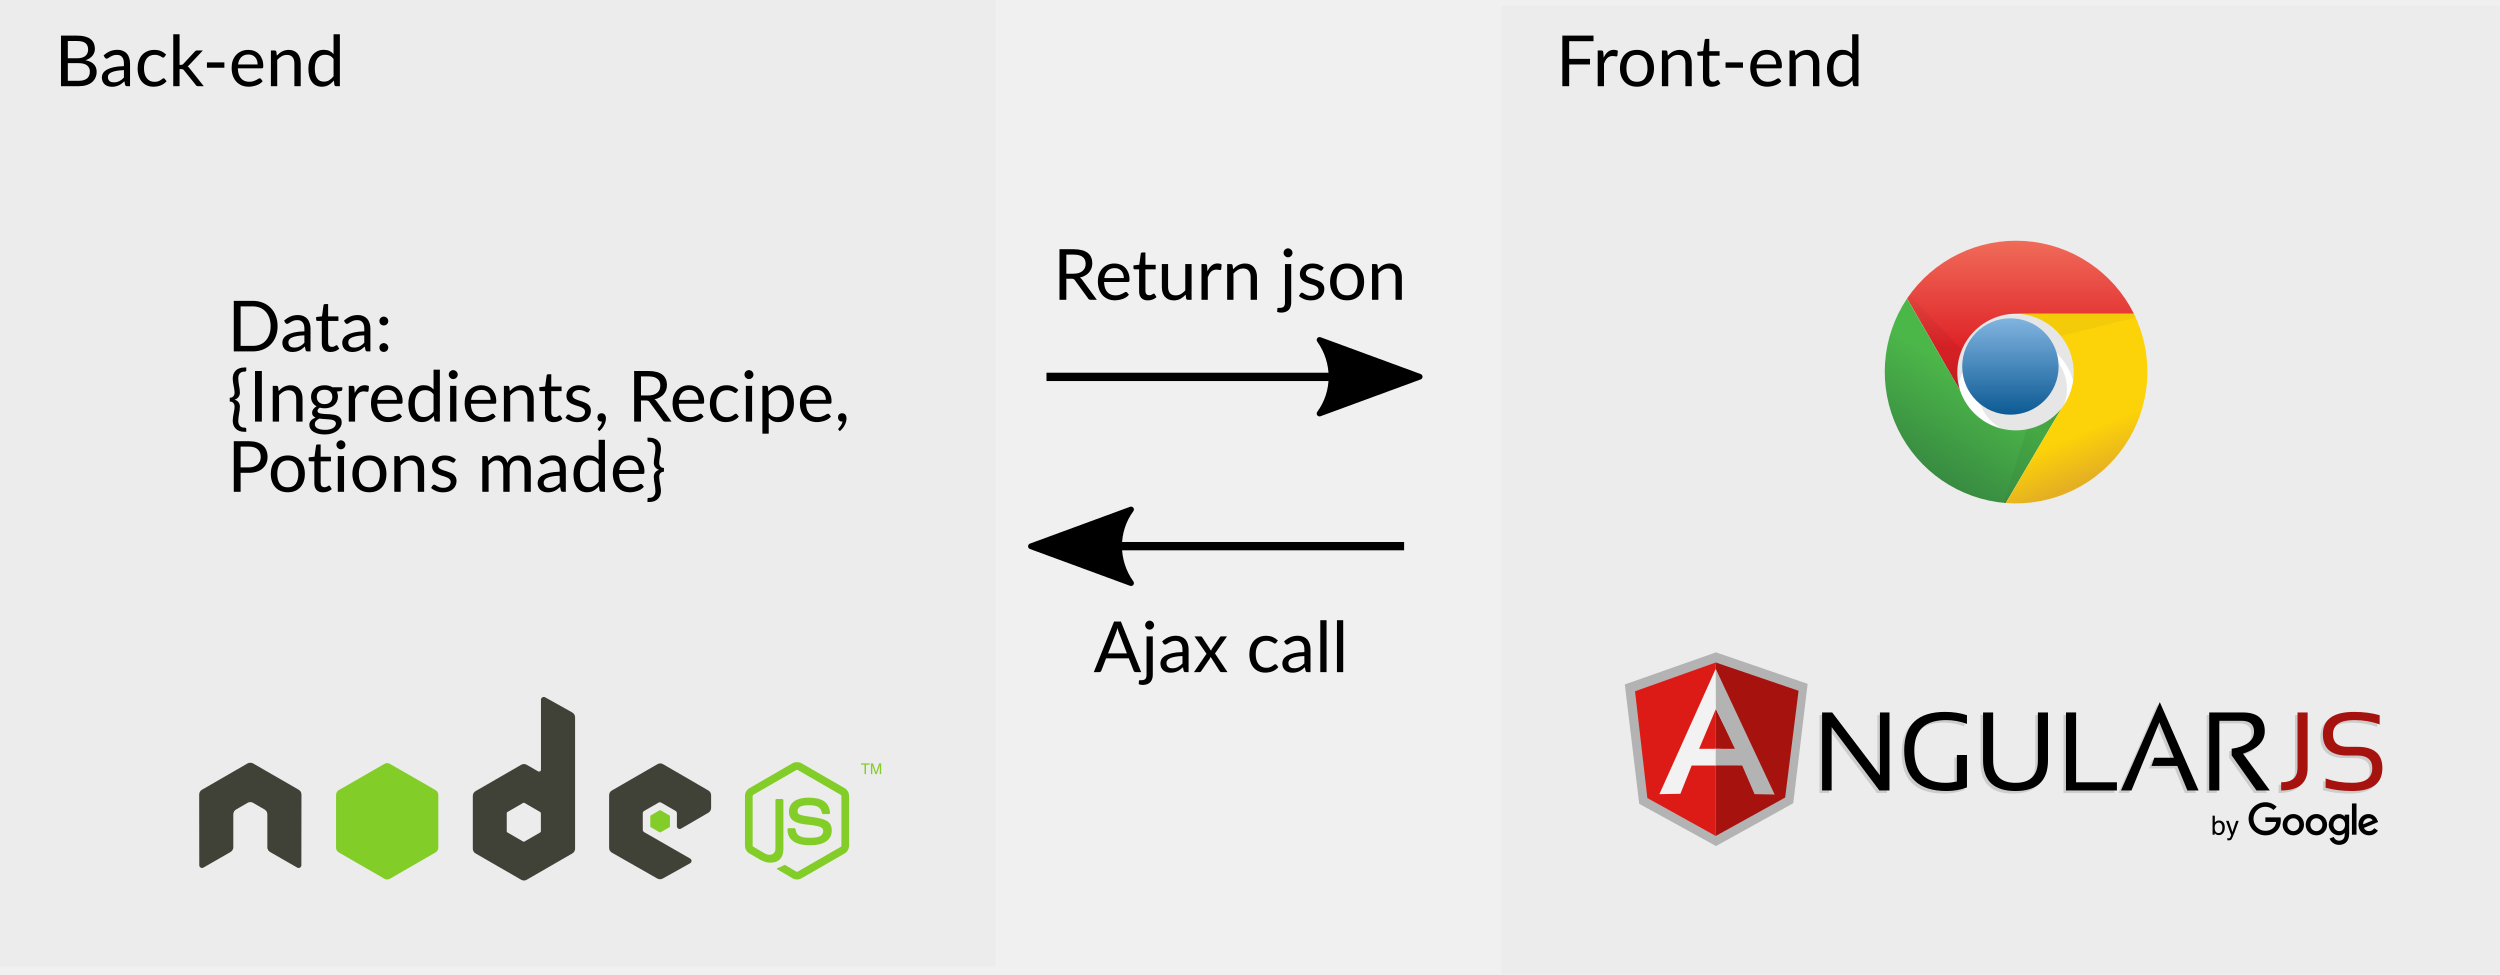
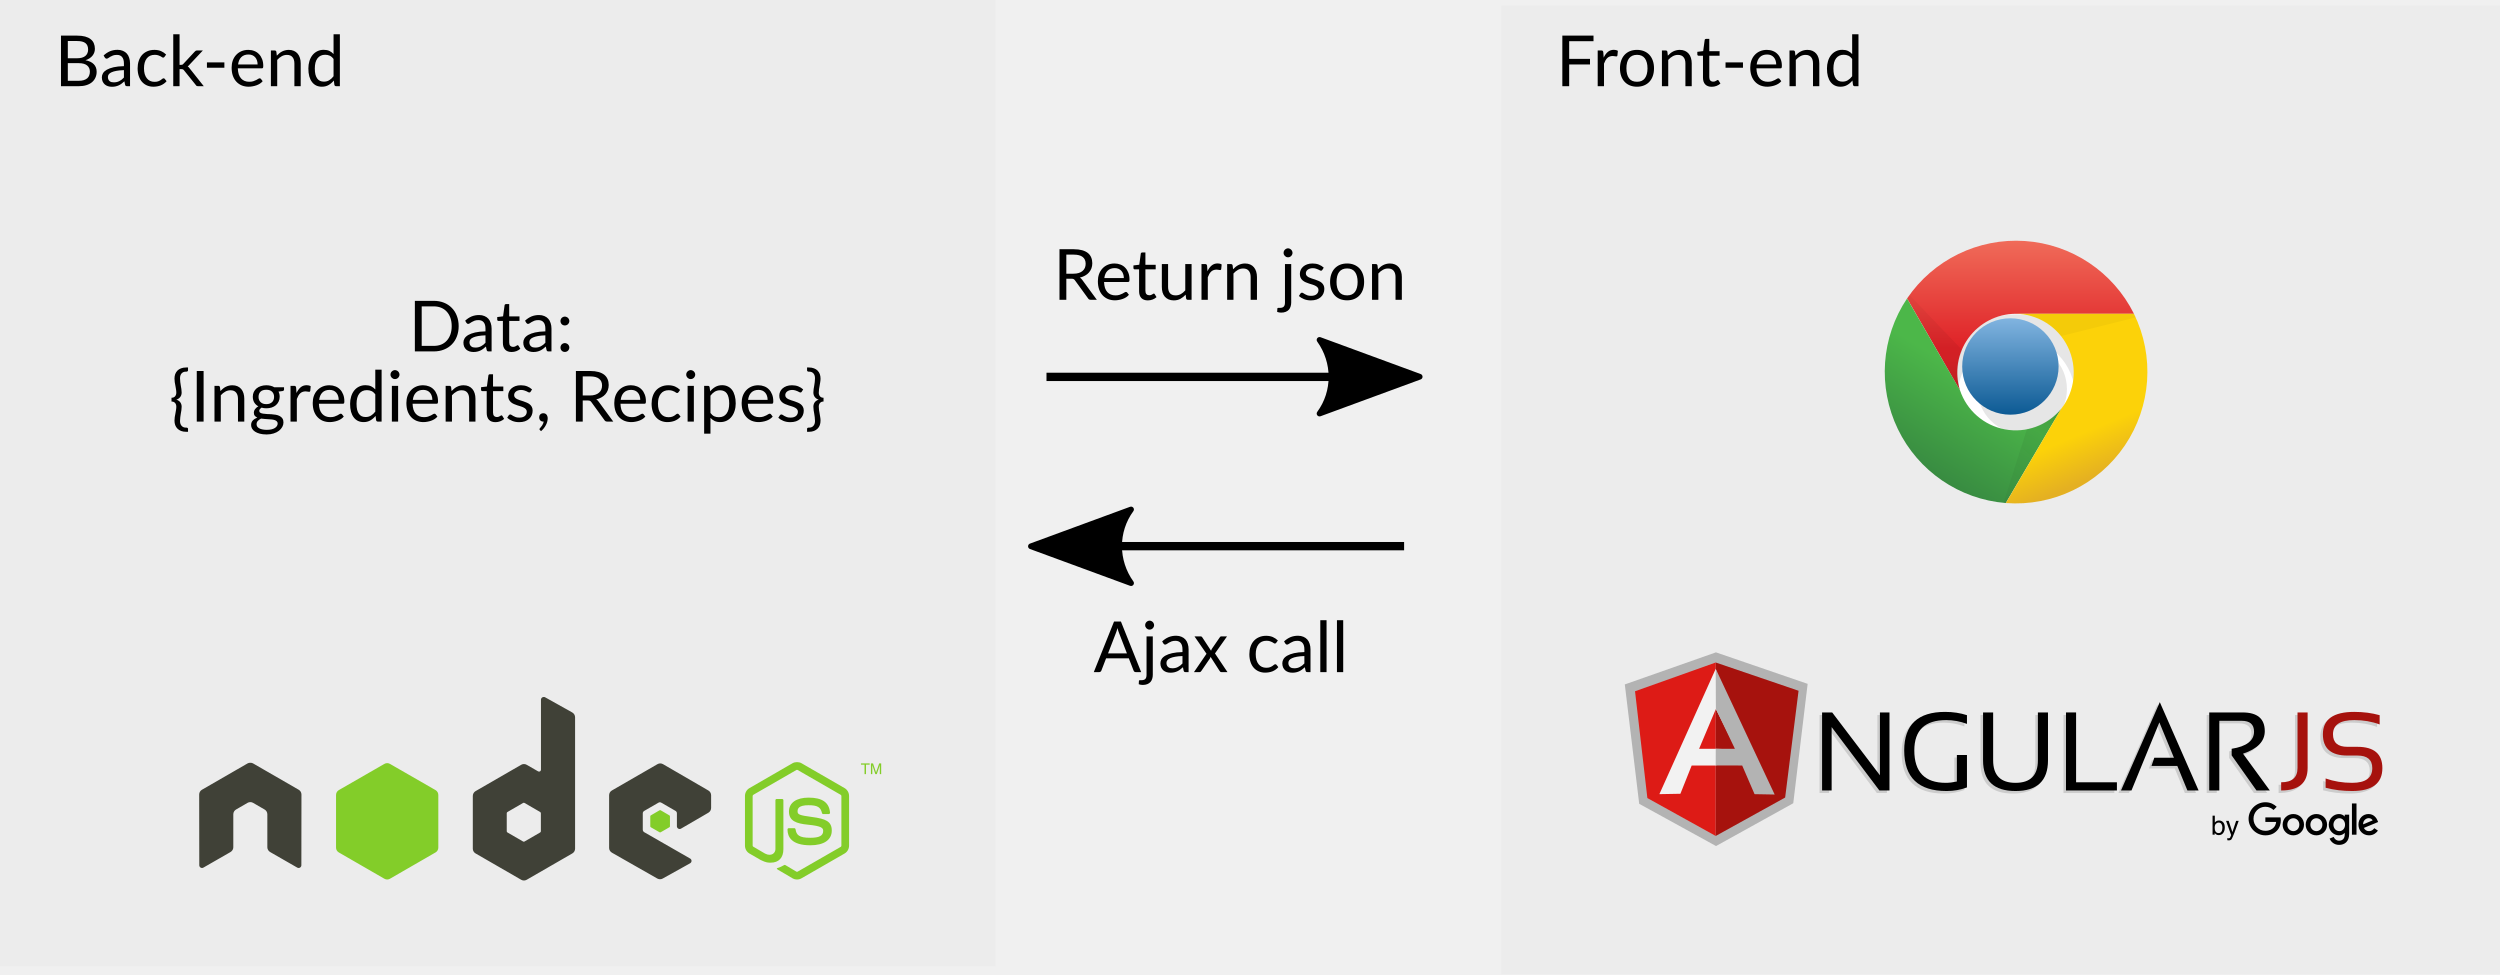
<svg xmlns="http://www.w3.org/2000/svg" width="600.18mm" height="233.868mm" viewBox="0 0 600.18 233.868" version="1.1" id="svg172">
  <defs id="defs166">
    <marker style="overflow:visible" id="marker5623" refX="0" refY="0" orient="auto">
      <path transform="matrix(-1.1,0,0,-1.1,-1.1,0)" d="M 8.719,4.034 -2.207,0.016 8.719,-4.002 c -1.745,2.372 -1.735,5.617 -6e-7,8.035 z" style="fill:#000000;fill-opacity:1;fill-rule:evenodd;stroke:#000000;stroke-width:0.625;stroke-linejoin:round;stroke-opacity:1" id="path5621" />
    </marker>
    <marker orient="auto" refY="0" refX="0" id="marker5533" style="overflow:visible">
      <path id="path5531" style="fill:#000000;fill-opacity:1;fill-rule:evenodd;stroke:#000000;stroke-width:0.625;stroke-linejoin:round;stroke-opacity:1" d="M 8.719,4.034 -2.207,0.016 8.719,-4.002 c -1.745,2.372 -1.735,5.617 -6e-7,8.035 z" transform="matrix(-1.1,0,0,-1.1,-1.1,0)" />
    </marker>
    <marker orient="auto" refY="0" refX="0" id="Arrow2Lend" style="overflow:visible">
      <path id="path5204" style="fill:#000000;fill-opacity:1;fill-rule:evenodd;stroke:#000000;stroke-width:0.625;stroke-linejoin:round;stroke-opacity:1" d="M 8.719,4.034 -2.207,0.016 8.719,-4.002 c -1.745,2.372 -1.735,5.617 -6e-7,8.035 z" transform="matrix(-1.1,0,0,-1.1,-1.1,0)" />
    </marker>
    <marker orient="auto" refY="0" refX="0" id="marker5473" style="overflow:visible">
      <path id="path5471" d="M 0,0 5,-5 -12.5,0 5,5 Z" style="fill:#000000;fill-opacity:1;fill-rule:evenodd;stroke:#000000;stroke-width:1pt;stroke-opacity:1" transform="matrix(-0.8,0,0,-0.8,-10,0)" />
    </marker>
    <marker orient="auto" refY="0" refX="0" id="Arrow1Lend" style="overflow:visible">
      <path id="path5186" d="M 0,0 5,-5 -12.5,0 5,5 Z" style="fill:#000000;fill-opacity:1;fill-rule:evenodd;stroke:#000000;stroke-width:1pt;stroke-opacity:1" transform="matrix(-0.8,0,0,-0.8,-10,0)" />
    </marker>
    <linearGradient gradientTransform="matrix(0.2822222,0,0,0.2822222,-42.09778,98.46338)" id="yellowShadow" gradientUnits="userSpaceOnUse" x1="139" y1="179" x2="147" y2="100">
      <stop offset="0%" stop-color="black" stop-opacity=".15" id="stop41" />
      <stop offset="30%" stop-color="black" stop-opacity=".06" id="stop43" />
      <stop offset="100%" stop-color="black" stop-opacity=".03" id="stop45" />
    </linearGradient>
    <linearGradient gradientTransform="matrix(0.2822222,0,0,0.2822222,-42.09778,98.46338)" id="greenShadow" gradientUnits="userSpaceOnUse" x1="164" y1="161" x2="109" y2="217">
      <stop offset="0%" stop-color="black" stop-opacity=".15" id="stop34" />
      <stop offset="30%" stop-color="black" stop-opacity=".06" id="stop36" />
      <stop offset="100%" stop-color="black" stop-opacity=".03" id="stop38" />
    </linearGradient>
    <linearGradient gradientTransform="matrix(0.2822222,0,0,0.2822222,-42.09778,98.46338)" id="redShadow" gradientUnits="userSpaceOnUse" x1="80" y1="140" x2="80" y2="60">
      <stop offset="0%" stop-color="black" stop-opacity=".15" id="stop27" />
      <stop offset="30%" stop-color="black" stop-opacity=".06" id="stop29" />
      <stop offset="100%" stop-color="black" stop-opacity=".03" id="stop31" />
    </linearGradient>
    <linearGradient gradientTransform="matrix(0.2822222,0,0,0.2822222,-42.09778,98.46338)" id="yellowFade" gradientUnits="userSpaceOnUse" x1="187" y1="220" x2="138" y2="102">
      <stop offset="0%" stop-color="#e4b022" id="stop22" />
      <stop offset="30%" stop-color="#fcd209" id="stop24" />
    </linearGradient>
    <linearGradient gradientTransform="matrix(0.2822222,0,0,0.2822222,-42.09778,98.46338)" id="greenFade" gradientUnits="userSpaceOnUse" x1="72" y1="225" x2="118" y2="149">
      <stop offset="0%" stop-color="#388b41" id="stop17" />
      <stop offset="100%" stop-color="#4cb749" id="stop19" />
    </linearGradient>
    <linearGradient gradientTransform="matrix(0.2822222,0,0,0.2822222,-42.09778,98.46338)" id="redFade" gradientUnits="userSpaceOnUse" x1="128" y1="16" x2="128" y2="107">
      <stop offset="0%" stop-color="#f06b59" id="stop12" />
      <stop offset="100%" stop-color="#df2227" id="stop14" />
    </linearGradient>
    <linearGradient gradientTransform="matrix(0.2822222,0,0,0.2822222,-42.09778,98.46338)" gradientUnits="userSpaceOnUse" id="blueFade" x1="81.903" y1="81.837" x2="81.903" y2="163.837">
      <stop offset="0%" stop-color="#81b4e0" id="stop7" />
      <stop offset="100%" stop-color="#0c5a94" id="stop9" />
    </linearGradient>
  </defs>
  <g id="layer1" transform="translate(427.8079,41.78685)">
    <rect y="-41.787" x="-427.808" height="232" width="239" id="rect4314" style="opacity:1;fill:#ececec;fill-opacity:1;stroke:none;stroke-width:0.886;stroke-linecap:round;stroke-linejoin:round;stroke-miterlimit:4;stroke-dasharray:none;stroke-dashoffset:0;stroke-opacity:1;paint-order:stroke fill markers" />
    <rect style="opacity:1;fill:#ececec;fill-opacity:1;stroke:none;stroke-width:1;stroke-linecap:round;stroke-linejoin:round;stroke-miterlimit:4;stroke-dasharray:none;stroke-dashoffset:0;stroke-opacity:1;paint-order:stroke fill markers" id="rect4228" width="239.726" height="232.57" x="-67.354" y="-40.488" />
    <g id="g3926" transform="translate(62.2437,-86.93452)">
      <circle style="fill:#ffffff;stroke-width:0.282" id="circle47" r="31.044" cy="134.588" cx="-5.973" />
      <path style="fill:#000000;fill-opacity:0.1;stroke-width:0.282" id="path49" d="m 13.782,140.232 a 19.756,19.756 0 0 0 -39.511,0 h 5.644 a 14.111,14.111 0 0 1 28.222,0" />
      <circle style="fill:#000000;fill-opacity:0.1;stroke-width:0.282" id="circle51" r="10.724" cy="138.539" cx="-4.562" />
      <circle style="fill:url(#blueFade);stroke-width:0.282" id="circle53" r="11.571" cy="133.131" cx="-7.412" />
      <path style="fill:url(#redFade);stroke-width:0.282" id="path55" d="m 22.249,120.477 a 31.609,31.609 0 0 0 -54.469,-3.669 l 12.7,22.013 a 14.111,14.111 0 0 1 13.264,-18.344" />
      <path style="fill:url(#greenFade);stroke-width:0.282" id="path57" d="M -32.22,116.808 A 31.609,31.609 0 0 0 -8.513,165.915 L 4.751,143.337 A 14.111,14.111 0 0 1 -19.52,138.821" />
      <path style="fill:url(#yellowFade);stroke-width:0.282" id="path59" d="M -8.513,165.915 A 31.609,31.609 0 0 0 22.249,120.477 H -6.256 a 14.111,14.111 0 0 1 11.007,22.86" />
      <path style="fill:url(#redShadow);stroke-width:0.282" id="path61" d="m -32.22,116.808 12.7,22.013 a 14.111,14.111 0 0 1 0.564,-9.596 l -12.7,-13.264" />
      <path style="fill:url(#greenShadow);stroke-width:0.282" id="path63" d="m -8.513,165.915 13.264,-22.578 a 14.111,14.111 0 0 1 -8.184,4.798 l -5.644,17.78" />
      <path style="fill:url(#yellowShadow);stroke-width:0.282" id="path65" d="M 22.249,120.477 H -6.256 a 14.111,14.111 0 0 1 11.007,5.362 l 18.062,-4.516" />
    </g>
    <g style="display:inline" transform="matrix(0.2770499,0,0,0.2770499,-379.9893,125.5415)" id="g4500-7">
      <g id="layer1-5" transform="translate(-115.9442,-501.4213)">
        <path style="fill:#404137;fill-opacity:1;fill-rule:evenodd;stroke:none" id="path22-9" d="m 414.48,501.422 c -0.409,0.005 -0.824,0.103 -1.189,0.317 -0.73,0.428 -1.189,1.215 -1.189,2.061 v 60.643 c 0,0.596 -0.277,1.128 -0.793,1.427 -0.517,0.3 -1.147,0.3 -1.665,0 l -9.909,-5.708 c -1.476,-0.851 -3.28,-0.851 -4.756,0 L 355.423,582.992 c -1.479,0.853 -2.378,2.494 -2.378,4.201 v 45.66 c 0,1.706 0.901,3.268 2.378,4.122 l 39.556,22.83 c 1.479,0.853 3.277,0.853 4.756,0 l 39.556,-22.83 c 1.478,-0.855 2.378,-2.416 2.378,-4.122 V 519.02 c 0,-1.732 -0.945,-3.357 -2.457,-4.201 l -23.544,-13.159 c -0.37,-0.206 -0.78,-0.242 -1.189,-0.238 z M 160.019,558.418 c -0.754,0.03 -1.463,0.162 -2.14,0.555 l -39.556,22.83 c -1.474,0.852 -2.378,2.404 -2.378,4.122 l 0.079,61.277 c 0,0.852 0.44,1.644 1.189,2.061 0.734,0.44 1.646,0.44 2.378,0 l 23.464,-13.476 c 1.486,-0.883 2.457,-2.419 2.457,-4.122 v -28.617 c 0,-1.707 0.898,-3.274 2.378,-4.122 l 9.988,-5.787 c 0.745,-0.431 1.546,-0.634 2.378,-0.634 0.815,0 1.653,0.203 2.378,0.634 l 9.988,5.787 c 1.48,0.849 2.378,2.415 2.378,4.122 v 28.617 c 0,1.703 0.981,3.249 2.457,4.122 l 23.464,13.476 c 0.737,0.44 1.647,0.44 2.378,0 0.728,-0.418 1.189,-1.209 1.189,-2.061 l 0.079,-61.277 c 0,-1.718 -0.894,-3.27 -2.378,-4.122 L 162.635,558.973 c -0.669,-0.393 -1.381,-0.524 -2.14,-0.555 h -0.476 z m 355.453,0.555 c -0.826,-10e-4 -1.636,0.208 -2.378,0.634 l -39.556,22.83 c -1.478,0.853 -2.378,2.415 -2.378,4.122 v 45.66 c 0,1.717 0.967,3.274 2.457,4.122 l 39.239,22.355 c 1.449,0.827 3.218,0.889 4.677,0.079 l 23.781,-13.238 c 0.755,-0.419 1.265,-1.2 1.268,-2.061 0.005,-0.861 -0.444,-1.633 -1.189,-2.061 l -39.794,-22.83 c -0.745,-0.425 -1.268,-1.286 -1.268,-2.14 v -14.269 c 0,-0.853 0.53,-1.635 1.268,-2.061 l 12.366,-7.135 c 0.736,-0.426 1.639,-0.426 2.378,0 l 12.366,7.135 c 0.739,0.426 1.189,1.208 1.189,2.061 v 11.257 c 0,0.854 0.45,1.635 1.189,2.061 0.742,0.427 1.639,0.429 2.378,0 l 23.702,-13.793 c 1.471,-0.855 2.378,-2.421 2.378,-4.122 v -11.019 c 0,-1.702 -0.904,-3.268 -2.378,-4.122 l -39.319,-22.83 c -0.74,-0.429 -1.552,-0.633 -2.378,-0.634 z m -118.273,34.087 c 0.206,0 0.449,0.051 0.634,0.157 l 13.555,7.848 c 0.368,0.213 0.634,0.606 0.634,1.03 v 15.696 c 0,0.426 -0.264,0.819 -0.634,1.031 l -13.555,7.848 c -0.369,0.211 -0.82,0.211 -1.189,0 l -13.555,-7.848 c -0.369,-0.213 -0.634,-0.605 -0.634,-1.031 v -15.696 c 0,-0.425 0.266,-0.816 0.634,-1.03 l 13.555,-7.847 c 0.185,-0.107 0.349,-0.157 0.555,-0.157 z" />
        <path style="fill:#83cd29;fill-opacity:1;fill-rule:evenodd;stroke:none" id="path28-2" d="m 633.983,557.863 c -1.371,0 -2.705,0.284 -3.884,0.951 l -37.337,21.562 c -2.416,1.391 -3.884,4.021 -3.884,6.817 v 43.045 c 0,2.795 1.468,5.422 3.884,6.817 l 9.75,5.628 c 4.737,2.335 6.484,2.299 8.641,2.299 7.014,0 11.019,-4.256 11.019,-11.653 v -42.489 c 0,-0.601 -0.52,-1.031 -1.11,-1.031 h -4.677 c -0.599,0 -1.11,0.43 -1.11,1.031 v 42.489 c 0,3.279 -3.415,6.576 -8.958,3.805 l -10.147,-5.945 c -0.358,-0.195 -0.634,-0.54 -0.634,-0.951 v -43.045 c 0,-0.409 0.273,-0.824 0.634,-1.03 l 37.258,-21.483 c 0.349,-0.2 0.764,-0.2 1.11,0 l 37.258,21.483 c 0.355,0.213 0.634,0.609 0.634,1.03 v 43.045 c 0,0.411 -0.206,0.832 -0.555,1.03 l -37.337,21.483 c -0.32,0.19 -0.761,0.19 -1.11,0 l -9.592,-5.708 c -0.285,-0.167 -0.675,-0.155 -0.951,0 -2.648,1.501 -3.145,1.675 -5.628,2.537 -0.612,0.213 -1.541,0.545 0.317,1.585 l 12.525,7.372 c 1.192,0.69 2.521,1.03 3.884,1.03 1.382,0 2.692,-0.34 3.884,-1.03 l 37.337,-21.483 c 2.416,-1.405 3.884,-4.022 3.884,-6.817 v -43.045 c 0,-2.797 -1.468,-5.42 -3.884,-6.817 l -37.337,-21.562 c -1.17,-0.668 -2.513,-0.951 -3.884,-0.951 z M 278.847,558.735 c -0.824,0 -1.64,0.208 -2.378,0.634 l -39.556,22.751 c -1.479,0.852 -2.378,2.496 -2.378,4.201 v 45.66 c 0,1.707 0.9,3.268 2.378,4.122 l 39.556,22.83 c 1.479,0.854 3.277,0.854 4.756,0 l 39.556,-22.83 c 1.476,-0.854 2.378,-2.415 2.378,-4.122 v -45.66 c 0,-1.708 -0.899,-3.349 -2.378,-4.201 l -39.556,-22.751 c -0.738,-0.426 -1.554,-0.634 -2.378,-0.634 z m 410.547,0.238 v 1.11 h 3.092 v 8.165 h 1.268 v -8.165 h 3.171 v -1.11 z m 8.641,0 v 9.275 h 1.189 v -5.47 c 0,-0.223 0.01,-0.568 0,-1.03 -0.015,-0.471 0,-0.881 0,-1.11 v -0.238 l 2.616,7.848 h 1.268 l 2.695,-7.848 c 0,0.499 -0.067,0.981 -0.079,1.427 -0.005,0.434 0,0.759 0,0.951 v 5.47 h 1.189 v -9.275 h -1.744 l -2.695,7.848 -2.616,-7.848 h -1.823 z m -54.063,29.648 c -10.632,0 -16.964,4.525 -16.964,12.049 0,8.163 6.285,10.405 16.488,11.415 12.208,1.195 13.159,2.987 13.159,5.39 0,4.168 -3.323,5.945 -11.177,5.945 -9.868,0 -12.037,-2.463 -12.763,-7.372 -0.086,-0.526 -0.491,-0.951 -1.031,-0.951 h -4.836 c -0.596,0 -1.11,0.513 -1.11,1.11 0,6.283 3.418,13.714 19.739,13.714 11.815,0 18.629,-4.638 18.629,-12.763 0,-8.055 -5.505,-10.217 -16.964,-11.732 -11.58,-1.532 -12.683,-2.282 -12.683,-4.994 0,-2.239 0.935,-5.232 9.513,-5.232 7.661,0 10.492,1.652 11.653,6.818 0.101,0.486 0.53,0.872 1.031,0.872 h 4.836 c 0.298,0 0.587,-0.183 0.793,-0.396 0.203,-0.228 0.346,-0.486 0.317,-0.792 -0.748,-8.896 -6.681,-13.08 -18.629,-13.08 z m -128.578,10.86 c -0.158,0 -0.333,0 -0.476,0.079 l -7.61,4.439 c -0.285,0.162 -0.476,0.464 -0.476,0.793 v 8.72 c 0,0.328 0.19,0.629 0.476,0.793 l 7.61,4.36 c 0.285,0.165 0.59,0.165 0.872,0 l 7.61,-4.36 c 0.282,-0.162 0.476,-0.464 0.476,-0.793 v -8.72 c 0,-0.328 -0.193,-0.629 -0.476,-0.793 l -7.61,-4.439 c -0.141,-0.084 -0.238,-0.079 -0.396,-0.079 z" />
      </g>
    </g>
    <g id="g4226" transform="translate(-42.80843,45.1815)">
      <g id="g4355">
        <g transform="matrix(0.2645833,0,0,0.2645833,4.923538,69.41109)" id="g12">
          <polygon points="185.914,70.98 185.914,128.516 177.248,128.516 177.248,57.715 186.407,57.715 229.733,114.75 229.733,57.715 238.394,57.715 238.394,128.516 229.236,128.516 " id="polygon14" style="fill:#cccccc" />
          <path d="m 308.698,125.743 c -5.708,2.182 -11.867,3.269 -18.468,3.269 -25.643,0 -38.47,-12.294 -38.47,-36.886 0,-23.271 12.378,-34.908 37.13,-34.908 7.102,0 13.705,0.993 19.807,2.976 v 7.921 c -6.103,-2.311 -12.378,-3.468 -18.817,-3.468 -19.306,0 -28.957,9.163 -28.957,27.479 0,19.638 9.5,29.462 28.518,29.462 3.033,0 6.399,-0.398 10.099,-1.193 v -24.06 h 9.158 z" id="path16" style="fill:#cccccc" />
          <path d="M 323.305,101.186 V 57.718 h 9.153 v 43.467 c 0,13.599 6.769,20.406 20.304,20.406 13.531,0 20.3,-6.808 20.3,-20.406 V 57.718 h 9.158 v 43.467 c 0,18.557 -9.819,27.83 -29.458,27.83 -19.638,0.001 -29.457,-9.273 -29.457,-27.829 z" id="path18" style="fill:#cccccc" />
          <polygon points="407.717,57.715 407.717,121.092 444.758,121.092 444.758,128.516 398.563,128.516 398.563,57.715 " id="polygon20" style="fill:#cccccc" />
          <polygon points="496.495,98.816 483.275,66.728 457.973,128.518 448.469,128.518 483.669,48.376 518.87,128.518 508.723,128.518 499.56,106.234 476.148,106.234 478.671,98.816 " id="polygon22" style="fill:#cccccc" />
          <path d="M 528.526,128.516 V 57.715 h 30.203 c 13.469,0 20.201,5.663 20.201,16.981 0,9.212 -6.581,16.029 -19.754,20.447 l 24.309,33.373 H 571.404 L 548.88,96.682 v -5.986 c 13.53,-2.151 20.295,-7.349 20.295,-15.598 0,-6.533 -3.762,-9.806 -11.283,-9.806 h -20.206 v 63.227 h -9.159 z" id="path24" style="fill:#cccccc" />
          <path d="m 617.798,57.715 v 50.404 c 0,13.598 -8.005,20.396 -24.017,20.396 v -7.425 c 9.904,0 14.857,-4.329 14.857,-12.972 V 57.715 Z" id="path26" style="fill:#cccccc" />
          <path d="m 634.137,126.04 v -8.418 c 7.429,2.64 15.447,3.965 24.063,3.965 12.18,0 18.272,-4.457 18.272,-13.376 0,-7.58 -4.493,-11.385 -13.47,-11.385 h -9.113 c -14.817,0 -22.233,-6.432 -22.233,-19.306 0,-13.531 9.495,-20.304 28.479,-20.304 8.249,0 15.922,0.998 23.021,2.976 v 8.417 c -7.101,-2.643 -14.772,-3.964 -23.021,-3.964 -12.875,0 -19.311,4.293 -19.311,12.875 0,7.588 4.354,11.385 13.065,11.385 h 9.113 c 15.08,0 22.628,6.441 22.628,19.306 0,13.868 -9.142,20.801 -27.432,20.801 -8.614,0 -16.632,-0.994 -24.061,-2.972 z" id="path28" style="fill:#cccccc" />
          <polygon points="188.227,68.667 188.227,126.203 179.565,126.203 179.565,55.402 188.723,55.402 232.045,112.438 232.045,55.402 240.711,55.402 240.711,126.203 231.552,126.203 " id="polygon30" />
          <path d="m 311.015,123.43 c -5.708,2.182 -11.864,3.268 -18.467,3.268 -25.645,0 -38.47,-12.293 -38.47,-36.885 0,-23.271 12.378,-34.909 37.135,-34.909 7.096,0 13.7,0.994 19.802,2.976 v 7.92 c -6.103,-2.311 -12.378,-3.468 -18.813,-3.468 -19.307,0 -28.96,9.163 -28.96,27.479 0,19.639 9.504,29.463 28.517,29.463 3.034,0 6.404,-0.396 10.103,-1.193 V 94.02 h 9.154 z" id="path32" />
          <path d="M 325.621,98.871 V 55.398 h 9.153 V 98.87 c 0,13.598 6.769,20.401 20.305,20.401 13.53,0 20.299,-6.804 20.299,-20.401 V 55.398 h 9.158 V 98.87 c 0,18.556 -9.819,27.825 -29.457,27.825 -19.639,0 -29.458,-9.267 -29.458,-27.824 z" id="path34" />
          <polygon points="410.034,55.398 410.034,118.775 447.071,118.775 447.071,126.199 400.88,126.199 400.88,55.398 " id="polygon36" />
          <polygon points="498.808,96.496 485.592,64.408 460.29,126.202 450.785,126.202 485.987,46.056 521.188,126.202 511.035,126.202 501.877,103.92 478.46,103.92 480.989,96.496 " id="polygon38" />
          <path d="M 530.843,126.203 V 55.402 h 30.202 c 13.47,0 20.196,5.659 20.196,16.982 0,9.207 -6.577,16.028 -19.749,20.445 l 24.31,33.374 H 573.716 L 551.195,94.368 v -5.992 c 13.531,-2.151 20.299,-7.344 20.299,-15.598 0,-6.533 -3.766,-9.801 -11.292,-9.801 h -20.2 v 63.226 c 0,0 -9.159,0 -9.159,0 z" id="path40" />
          <path d="m 620.115,55.398 v 50.405 c 0,13.602 -8.005,20.396 -24.016,20.396 v -7.424 c 9.903,0 14.856,-4.33 14.856,-12.973 V 55.398 Z" id="path42" style="fill:#a6120d" />
          <path d="m 636.45,123.723 v -8.416 c 7.43,2.639 15.447,3.965 24.064,3.965 12.179,0 18.271,-4.459 18.271,-13.373 0,-7.584 -4.492,-11.385 -13.47,-11.385 h -9.113 c -14.817,0 -22.232,-6.436 -22.232,-19.311 0,-13.531 9.491,-20.303 28.478,-20.303 8.249,0 15.923,0.998 23.022,2.976 v 8.418 c -7.102,-2.644 -14.773,-3.965 -23.022,-3.965 -12.875,0 -19.311,4.293 -19.311,12.875 0,7.588 4.351,11.385 13.065,11.385 h 9.113 c 15.079,0 22.628,6.438 22.628,19.31 0,13.865 -9.141,20.797 -27.431,20.797 -8.614,-0.001 -16.633,-0.995 -24.062,-2.973 z" id="path44" style="fill:#a6120d" />
          <path d="m 551.851,163.994 -3.363,-10.225 h -2.391 l 4.641,12.92 c -0.108,0.281 -0.285,0.709 -0.525,1.287 -0.242,0.578 -0.384,0.896 -0.421,0.959 -0.125,0.188 -0.279,0.346 -0.464,0.475 -0.184,0.129 -0.47,0.193 -0.858,0.193 -0.125,0 -0.271,-0.013 -0.435,-0.035 -0.163,-0.023 -0.429,-0.086 -0.795,-0.188 v 1.923 c 0.234,0.063 0.433,0.104 0.591,0.129 0.16,0.022 0.39,0.034 0.687,0.034 1.218,0 2.076,-0.351 2.575,-1.054 0.5,-0.703 1.357,-2.654 2.576,-5.855 0.516,-1.359 1.155,-3.119 1.922,-5.275 1.022,-2.869 1.684,-4.706 1.979,-5.512 h -2.332 z m -12.487,0.861 c -1.521,0 -2.56,-0.69 -3.116,-2.074 -0.298,-0.733 -0.445,-1.69 -0.445,-2.87 0,-1.632 0.361,-2.804 1.088,-3.517 0.725,-0.709 1.569,-1.065 2.533,-1.065 1.104,0 1.941,0.435 2.511,1.301 0.569,0.867 0.853,1.961 0.853,3.281 0,1.485 -0.283,2.68 -0.853,3.586 -0.57,0.905 -1.427,1.358 -2.571,1.358 z m -5.497,1.465 h 1.945 v -1.604 c 0.446,0.603 0.866,1.04 1.259,1.313 0.658,0.461 1.466,0.691 2.423,0.691 1.71,0 3.047,-0.656 4.013,-1.97 0.965,-1.313 1.446,-2.96 1.446,-4.944 0,-2.094 -0.487,-3.678 -1.465,-4.752 -0.977,-1.074 -2.249,-1.611 -3.816,-1.611 -0.754,0 -1.451,0.158 -2.096,0.475 -0.643,0.316 -1.194,0.775 -1.658,1.377 v -6.246 h -2.051 z" id="path46" />
        </g>
        <g transform="matrix(0.2645833,0,0,0.2645833,4.923538,69.41109)" id="g48">
          <polygon points="83.243,0.875 0.554,29.975 13.621,138.311 83.331,176.625 153.4,137.792 166.462,29.46 " id="polygon50" style="fill:#b3b3b3" />
          <polygon points="83.05,167.471 146.041,132.609 158.214,35.721 83.05,10.089 " id="polygon52" style="fill:#a6120d" />
          <polygon points="83.049,167.471 83.049,10.086 9.833,36.183 21.03,133.072 " id="polygon54" style="fill:#dd1b16" />
          <path d="m 103.74,93.871 -20.69,9.675 H 61.243 L 50.992,129.186 31.925,129.539 83.05,15.804 Z M 101.74,89 83.187,52.271 67.969,88.368 h 15.08 z" id="path56" style="fill:#f2f2f2" />
          <polygon points="100.454,88.396 83.088,88.396 83.049,103.523 107.062,103.546 118.285,129.543 136.529,129.881 83.049,15.804 83.186,52.271 " id="polygon58" style="fill:#b3b3b3" />
        </g>
        <g transform="matrix(0.2645833,0,0,0.2645833,4.923538,69.41109)" id="g34">
          <path d="m 616.841,157.245 c 0,5.566 -4.355,9.668 -9.699,9.668 -5.344,0 -9.699,-4.102 -9.699,-9.668 0,-5.606 4.355,-9.668 9.699,-9.668 5.344,0 9.699,4.063 9.699,9.668 z m -4.246,0 c 0,-3.478 -2.524,-5.858 -5.453,-5.858 -2.929,0 -5.453,2.38 -5.453,5.858 0,3.444 2.524,5.859 5.453,5.859 2.929,0 5.453,-2.419 5.453,-5.859 z" id="path36" />
          <path d="m 637.765,157.245 c 0,5.566 -4.355,9.668 -9.699,9.668 -5.344,0 -9.699,-4.102 -9.699,-9.668 0,-5.601 4.355,-9.668 9.699,-9.668 5.344,0 9.699,4.063 9.699,9.668 z m -4.246,0 c 0,-3.478 -2.524,-5.858 -5.453,-5.858 -2.929,0 -5.453,2.38 -5.453,5.858 0,3.444 2.524,5.859 5.453,5.859 2.929,0 5.453,-2.419 5.453,-5.859 z" id="path38" />
          <path d="m 657.816,148.16 v 17.358 c 0,7.14 -4.211,10.056 -9.189,10.056 -4.686,0 -7.506,-3.134 -8.57,-5.697 l 3.696,-1.539 c 0.658,1.574 2.271,3.431 4.869,3.431 3.186,0 5.161,-1.966 5.161,-5.667 v -1.391 h -0.148 c -0.95,1.173 -2.781,2.197 -5.091,2.197 -4.834,0 -9.263,-4.211 -9.263,-9.629 0,-5.457 4.429,-9.703 9.263,-9.703 2.306,0 4.137,1.024 5.091,2.162 h 0.148 v -1.574 h 4.032 z m -3.731,9.119 c 0,-3.404 -2.271,-5.893 -5.161,-5.893 -2.929,0 -5.383,2.489 -5.383,5.893 0,3.37 2.454,5.824 5.383,5.824 2.89,0 5.161,-2.454 5.161,-5.824 z" id="path41" />
          <path d="M 664.464,137.987 V 166.32 h -4.141 v -28.333 z" id="path43" />
          <path d="m 680.601,160.427 3.295,2.197 c -1.064,1.574 -3.627,4.285 -8.055,4.285 -5.492,0 -9.594,-4.246 -9.594,-9.668 0,-5.75 4.137,-9.668 9.119,-9.668 5.017,0 7.471,3.993 8.273,6.151 l 0.44,1.098 -12.924,5.353 c 0.989,1.94 2.528,2.929 4.686,2.929 2.162,0 3.662,-1.064 4.76,-2.676 z m -10.143,-3.478 8.64,-3.587 c -0.475,-1.207 -1.905,-2.049 -3.587,-2.049 -2.158,0 -5.161,1.905 -5.052,5.636 z" id="path45" />
          <path d="m 581.769,154.729 v -4.102 h 13.822 c 0.135,0.715 0.205,1.561 0.205,2.476 0,3.077 -0.841,6.883 -3.553,9.594 -2.637,2.746 -6.007,4.211 -10.47,4.211 -8.273,0 -15.23,-6.739 -15.23,-15.012 0,-8.273 6.957,-15.012 15.23,-15.012 4.577,0 7.837,1.796 10.287,4.137 l -2.894,2.894 c -1.757,-1.648 -4.137,-2.929 -7.397,-2.929 -6.042,0 -10.767,4.869 -10.767,10.911 0,6.042 4.725,10.911 10.767,10.911 3.919,0 6.151,-1.574 7.58,-3.003 1.159,-1.159 1.922,-2.816 2.223,-5.078 l -9.803,0.004 z" id="path47" />
        </g>
      </g>
    </g>
    <text xml:space="preserve" style="font-style:normal;font-variant:normal;font-weight:normal;font-stretch:normal;font-size:5.953px;line-height:6.615px;font-family:'Noto Color Emoji';-inkscape-font-specification:'Noto Color Emoji';text-align:start;letter-spacing:0px;word-spacing:0px;writing-mode:lr-tb;text-anchor:start;fill:#000000;fill-opacity:1;stroke:none;stroke-width:0.265px;stroke-linecap:butt;stroke-linejoin:miter;stroke-opacity:1" x="-414.714" y="-21.094" id="text4322">
      <tspan id="tspan4320" x="-414.714" y="-21.094" style="font-style:normal;font-variant:normal;font-weight:normal;font-stretch:normal;font-size:16.933px;font-family:Lato;-inkscape-font-specification:Lato;stroke-width:0.265px">Back-end</tspan>
    </text>
    <path style="fill:none;fill-rule:evenodd;stroke:#000000;stroke-width:2;stroke-linecap:butt;stroke-linejoin:miter;stroke-miterlimit:4;stroke-dasharray:none;stroke-opacity:1;marker-end:url(#marker5533)" d="m -176.574,48.692 h 86.935" id="path4357" />
    <path id="path5619" d="M -90.721,89.329 H -177.655" style="fill:none;fill-rule:evenodd;stroke:#000000;stroke-width:2;stroke-linecap:butt;stroke-linejoin:miter;stroke-miterlimit:4;stroke-dasharray:none;stroke-opacity:1;marker-end:url(#marker5623)" />
    <text id="text5957" y="119.567" x="-165.267" style="font-style:normal;font-variant:normal;font-weight:normal;font-stretch:normal;font-size:5.953px;line-height:6.615px;font-family:'Noto Color Emoji';-inkscape-font-specification:'Noto Color Emoji';text-align:start;letter-spacing:0px;word-spacing:0px;writing-mode:lr-tb;text-anchor:start;fill:#000000;fill-opacity:1;stroke:none;stroke-width:0.265px;stroke-linecap:butt;stroke-linejoin:miter;stroke-opacity:1" xml:space="preserve">
      <tspan style="font-style:normal;font-variant:normal;font-weight:normal;font-stretch:normal;font-size:16.933px;font-family:Lato;-inkscape-font-specification:Lato;stroke-width:0.265px" y="119.567" x="-165.267" id="tspan5955">Ajax call</tspan>
    </text>
    <text xml:space="preserve" style="font-style:normal;font-variant:normal;font-weight:normal;font-stretch:normal;font-size:5.953px;line-height:6.615px;font-family:'Noto Color Emoji';-inkscape-font-specification:'Noto Color Emoji';text-align:start;letter-spacing:0px;word-spacing:0px;writing-mode:lr-tb;text-anchor:start;fill:#000000;fill-opacity:1;stroke:none;stroke-width:0.265px;stroke-linecap:butt;stroke-linejoin:miter;stroke-opacity:1" x="-175.001" y="30.187" id="text5961">
      <tspan id="tspan5959" x="-175.001" y="30.187" style="font-style:normal;font-variant:normal;font-weight:normal;font-stretch:normal;font-size:16.933px;font-family:Lato;-inkscape-font-specification:Lato;stroke-width:0.265px">Return json</tspan>
    </text>
    <text id="text6818" y="-21.094" x="-54.28" style="font-style:normal;font-variant:normal;font-weight:normal;font-stretch:normal;font-size:5.953px;line-height:6.615px;font-family:'Noto Color Emoji';-inkscape-font-specification:'Noto Color Emoji';text-align:start;letter-spacing:0px;word-spacing:0px;writing-mode:lr-tb;text-anchor:start;fill:#000000;fill-opacity:1;stroke:none;stroke-width:0.265px;stroke-linecap:butt;stroke-linejoin:miter;stroke-opacity:1" xml:space="preserve">
      <tspan style="font-style:normal;font-variant:normal;font-weight:normal;font-stretch:normal;font-size:16.933px;font-family:Lato;-inkscape-font-specification:Lato;stroke-width:0.265px" y="-21.094" x="-54.28" id="tspan6816">Front-end</tspan>
    </text>
-     <text id="text4608" y="42.576" x="-373.23" style="font-style:normal;font-variant:normal;font-weight:normal;font-stretch:normal;font-size:5.953px;line-height:13.229px;font-family:'Noto Color Emoji';-inkscape-font-specification:'Noto Color Emoji';text-align:start;letter-spacing:0px;word-spacing:0px;writing-mode:lr-tb;text-anchor:start;fill:#000000;fill-opacity:1;stroke:none;stroke-width:0.265px;stroke-linecap:butt;stroke-linejoin:miter;stroke-opacity:1" xml:space="preserve">
-       <tspan style="font-style:normal;font-variant:normal;font-weight:normal;font-stretch:normal;font-size:16.933px;line-height:13.229px;font-family:Lato;-inkscape-font-specification:Lato;stroke-width:0.265px" y="42.576" x="-373.23" id="tspan4606">Data:</tspan>
-       <tspan style="font-style:normal;font-variant:normal;font-weight:normal;font-stretch:normal;font-size:16.933px;line-height:13.229px;font-family:Lato;-inkscape-font-specification:Lato;stroke-width:0.265px" y="59.424" x="-373.23" id="tspan4610">{Ingredients, Recipe, </tspan>
-       <tspan style="font-style:normal;font-variant:normal;font-weight:normal;font-stretch:normal;font-size:16.933px;line-height:13.229px;font-family:Lato;-inkscape-font-specification:Lato;stroke-width:0.265px" y="76.271" x="-373.23" id="tspan4612">Potions made}</tspan>
+     <text id="text4608" y="42.576" x="-304.5" style="font-style:normal;font-variant:normal;font-weight:normal;font-stretch:normal;font-size:5.953px;line-height:13.229px;font-family:'Noto Color Emoji';-inkscape-font-specification:'Noto Color Emoji';text-align:center;letter-spacing:0px;word-spacing:0px;writing-mode:lr-tb;text-anchor:middle;fill:#000000;fill-opacity:1;stroke:none;stroke-width:0.265px;stroke-linecap:butt;stroke-linejoin:miter;stroke-opacity:1" xml:space="preserve">
+       <tspan style="font-style:normal;font-variant:normal;font-weight:normal;font-stretch:normal;font-size:16.933px;line-height:13.229px;font-family:Lato;-inkscape-font-specification:Lato;text-align:center;text-anchor:middle;stroke-width:0.265px" y="42.576" x="-304.5" id="tspan4606">Data:</tspan>
+       <tspan style="font-style:normal;font-variant:normal;font-weight:normal;font-stretch:normal;font-size:16.933px;line-height:13.229px;font-family:Lato;-inkscape-font-specification:Lato;text-align:center;text-anchor:middle;stroke-width:0.265px" y="59.424" x="-304.5" id="tspan4612">{Ingredients, Recipes}</tspan>
    </text>
  </g>
</svg>
